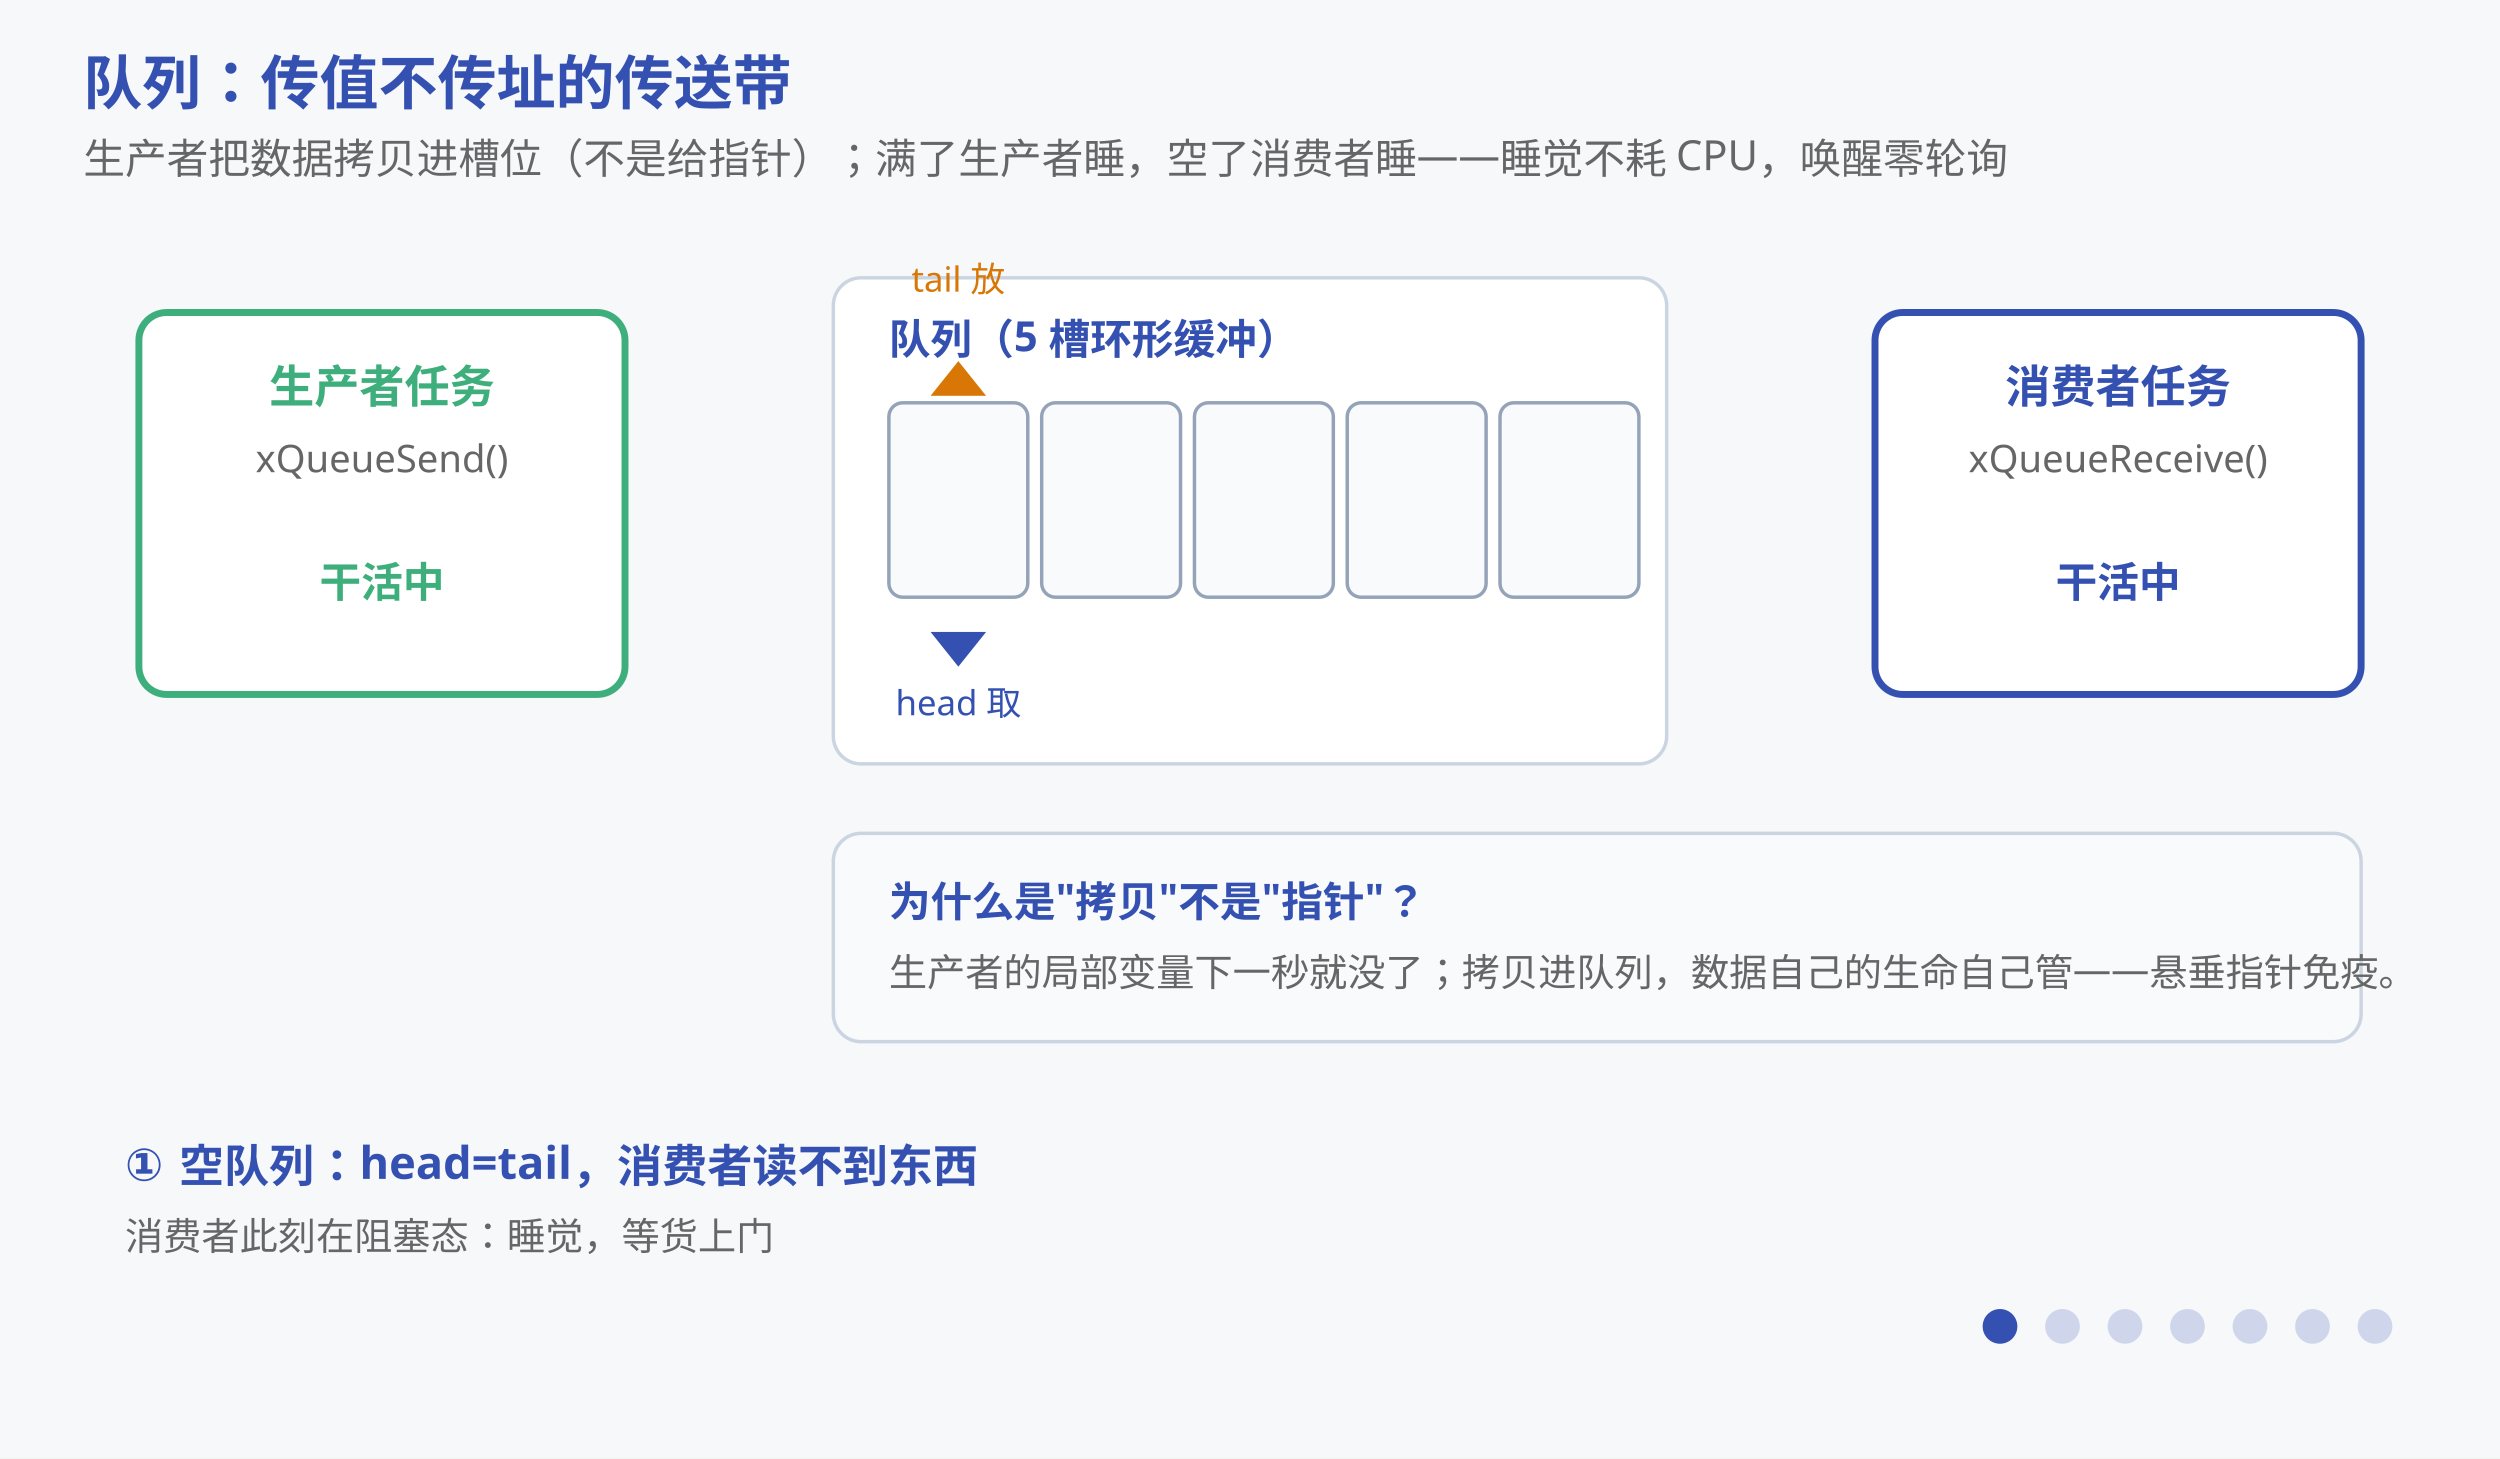
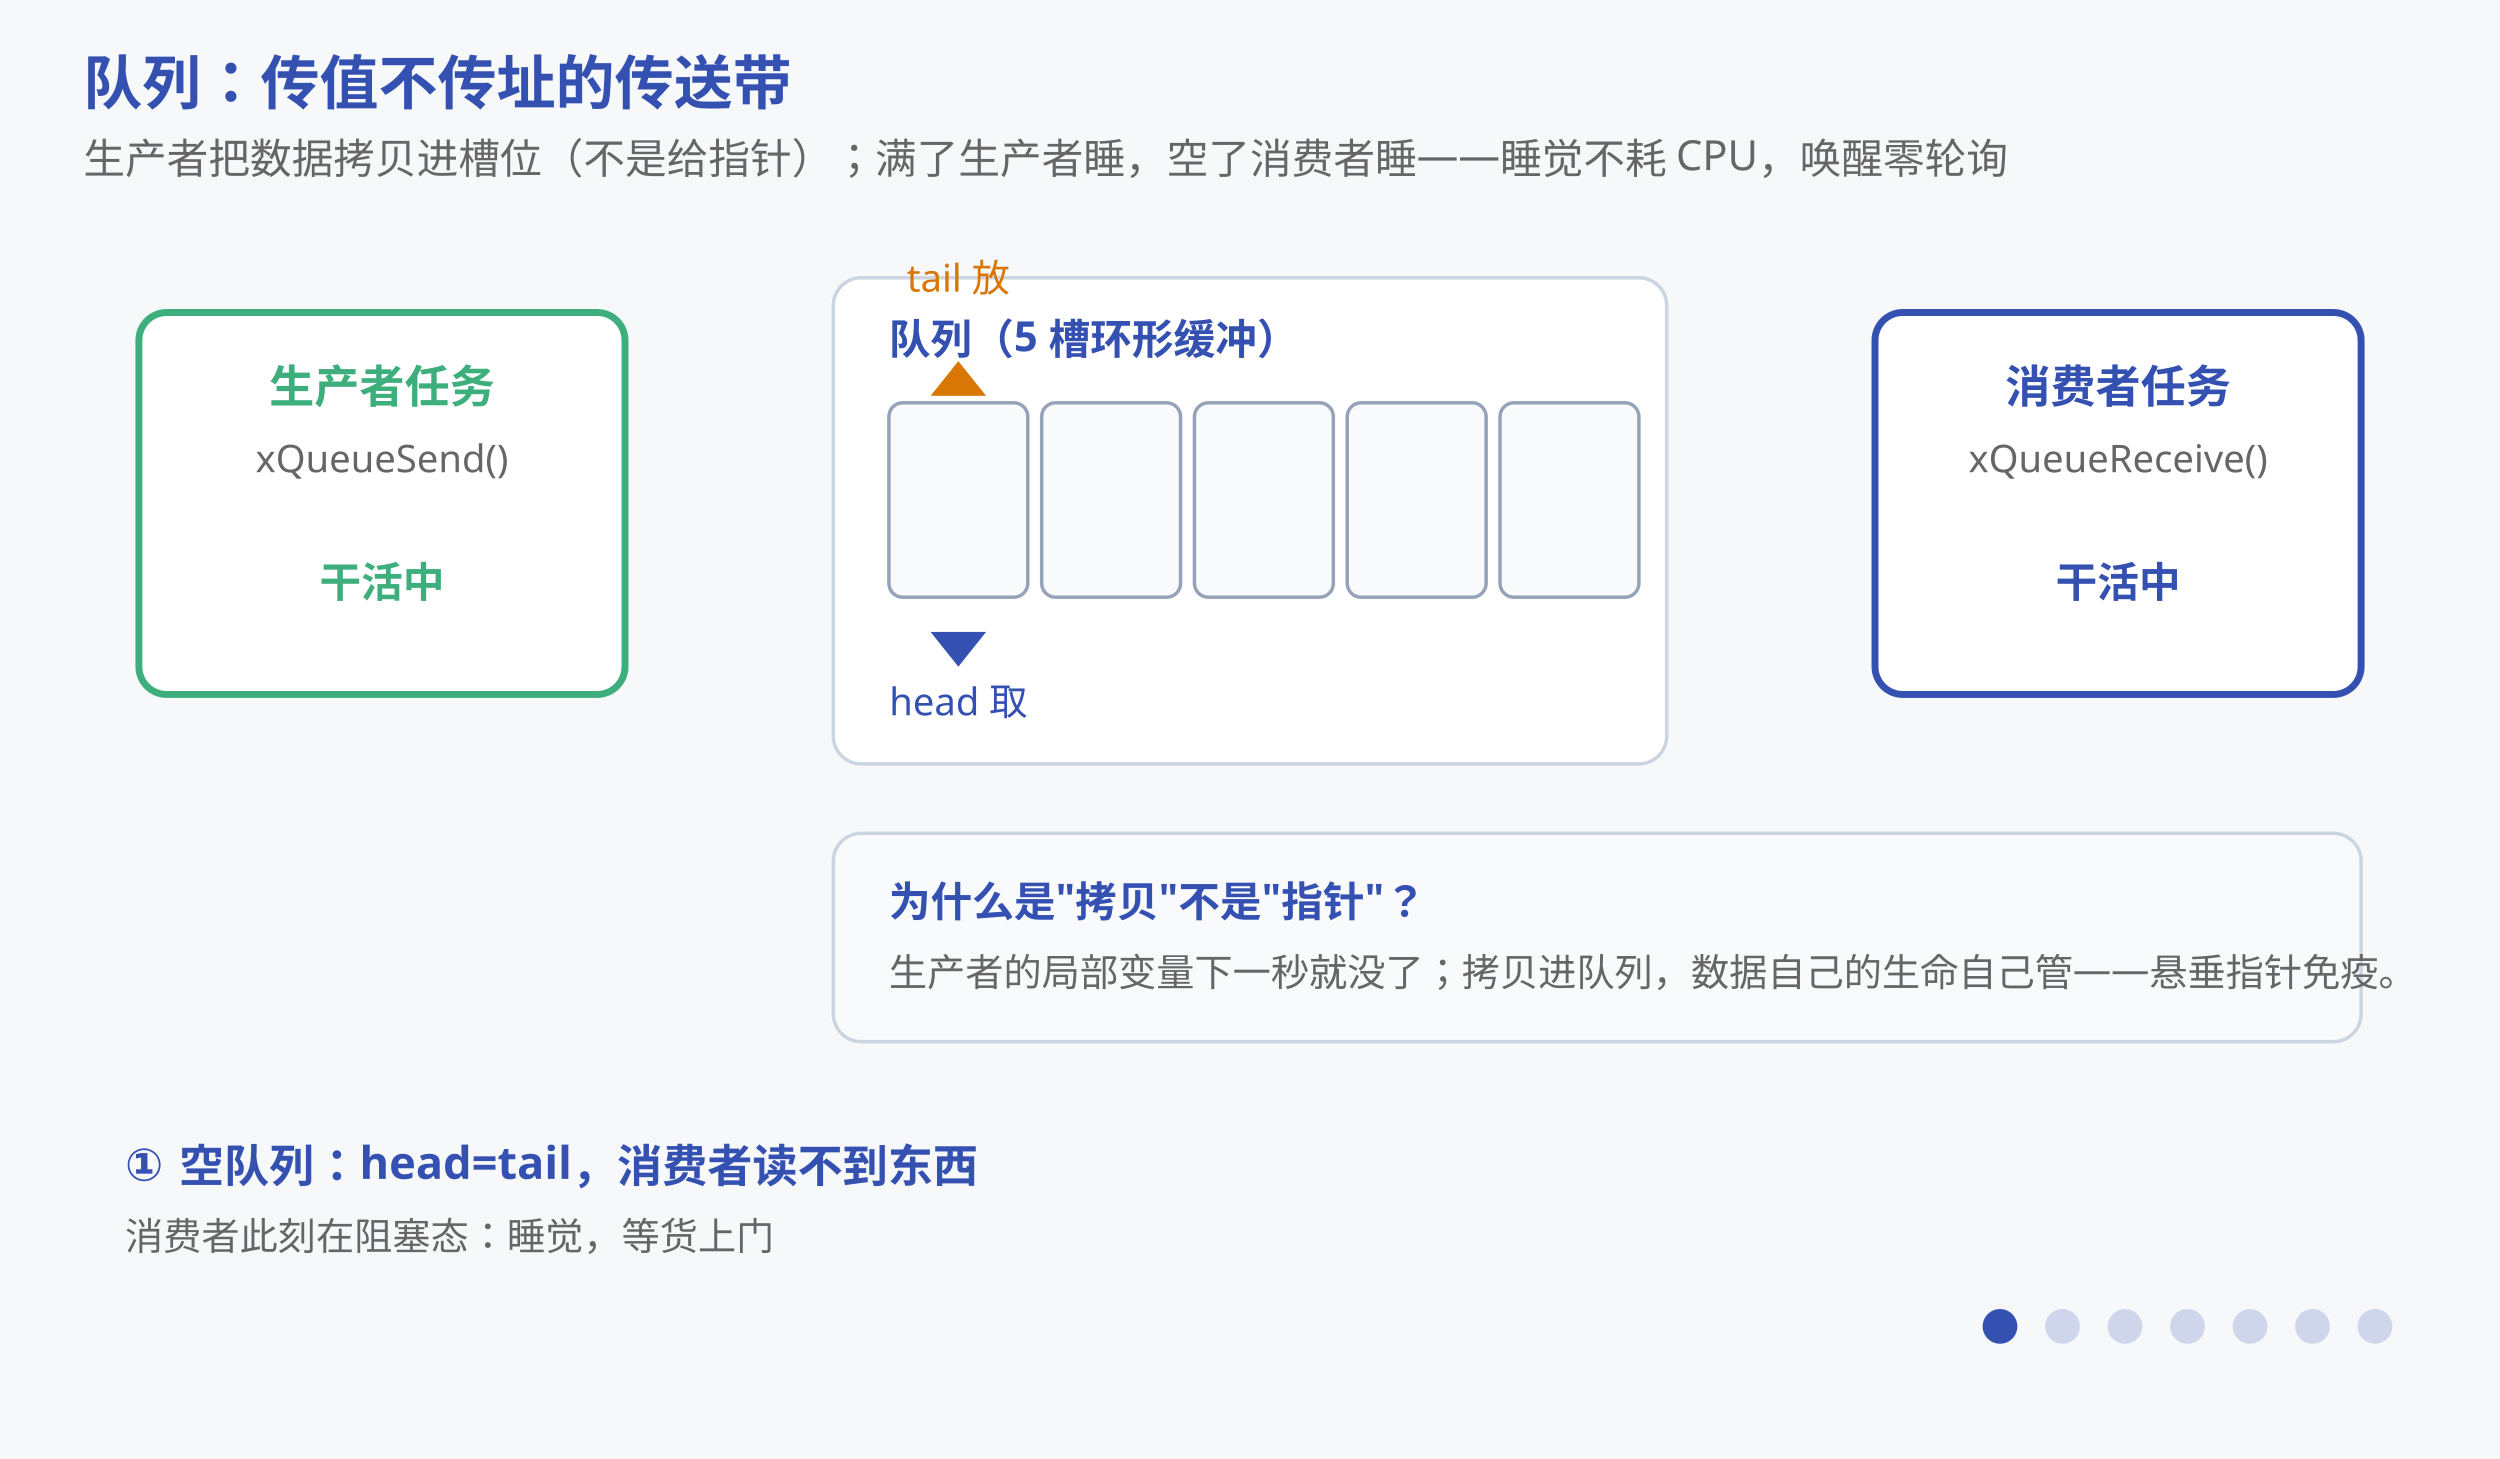
<svg xmlns="http://www.w3.org/2000/svg" viewBox="0 0 720 420" font-family="'Segoe UI','Microsoft YaHei',sans-serif">
  <rect width="720" height="420" fill="#f6f8fa" />
  <text x="24" y="30" font-size="17" font-weight="bold" fill="#3451b2">队列：传值不传址的传送带</text>
  <text x="24" y="50" font-size="12" fill="#666">生产者把数据拷贝进槽位（不是给指针）；满了生产者睡，空了消费者睡——睡觉不耗 CPU，唤醒零轮询</text>
  <rect x="40" y="90" width="140" height="110" fill="#ffffff" stroke="#3eaf7c" stroke-width="2" rx="8" />
  <text x="110" y="116" font-size="13" font-weight="bold" fill="#3eaf7c" text-anchor="middle">生产者任务</text>
  <text x="110" y="136" font-size="11" fill="#666" text-anchor="middle">xQueueSend()</text>
  <text id="prodState" x="110" y="172" font-size="12" font-weight="bold" fill="#3eaf7c" text-anchor="middle">干活中</text>
  <rect x="240" y="80" width="240" height="140" fill="#ffffff" stroke="#cbd5e1" rx="8" />
  <text x="256" y="102" font-size="12" font-weight="bold" fill="#3451b2">队列（5 槽环形缓冲）</text>
  <g stroke="#94a3b8" fill="#f8fafc">
    <rect x="256" y="116" width="40" height="56" rx="4" />
    <rect x="300" y="116" width="40" height="56" rx="4" />
    <rect x="344" y="116" width="40" height="56" rx="4" />
    <rect x="388" y="116" width="40" height="56" rx="4" />
    <rect x="432" y="116" width="40" height="56" rx="4" />
  </g>
  <g font-size="13" font-weight="bold" fill="#d97706" text-anchor="middle" font-family="Consolas,monospace">
    <text x="276" y="150" opacity="0">7<animate attributeName="opacity" calcMode="discrete" values="0;1;0;0" keyTimes="0;0.23;0.53;1" dur="15s" repeatCount="indefinite" />
    </text>
    <text x="320" y="150" opacity="0">9<animate attributeName="opacity" calcMode="discrete" values="0;1;0;0" keyTimes="0;0.355;0.68;1" dur="15s" repeatCount="indefinite" />
    </text>
    <text x="364" y="150" opacity="0">4<animate attributeName="opacity" calcMode="discrete" values="0;1;0;0" keyTimes="0;0.43;0.75;1" dur="15s" repeatCount="indefinite" />
    </text>
    <text x="452" y="150" opacity="0">7<animate attributeName="opacity" calcMode="discrete" values="0;1;1" keyTimes="0;0.94;1" dur="15s" repeatCount="indefinite" />
    </text>
  </g>
  <g transform="translate(276,182)">
    <animateTransform attributeName="transform" type="translate" calcMode="discrete" values="276 182;320 182;364 182;408 182;408 182" keyTimes="0;0.53;0.68;0.75;1" dur="15s" repeatCount="indefinite" />
    <polygon points="-8,0 8,0 0,10" fill="#3451b2" />
-     <text y="24" font-size="10" fill="#3451b2" text-anchor="middle">head 取</text>
+     <text y="24" font-size="11" fill="#3451b2" text-anchor="middle">head 取</text>
  </g>
  <g transform="translate(276,114)">
    <animateTransform attributeName="transform" type="translate" calcMode="discrete" values="276 114;320 114;364 114;408 114;276 114;276 114" keyTimes="0;0.23;0.355;0.43;0.94;1" dur="15s" repeatCount="indefinite" />
    <polygon points="-8,0 8,0 0,-10" fill="#d97706" />
-     <text y="-30" font-size="10" fill="#d97706" text-anchor="middle">tail 放</text>
+     <text y="-30" font-size="11" fill="#d97706" text-anchor="middle">tail 放</text>
  </g>
  <rect x="196" y="130" width="16" height="16" fill="#3eaf7c" rx="3" opacity="0">
    <animate attributeName="opacity" calcMode="discrete" values="0;1;0;0;0;0;0;0" keyTimes="0;0.15;0.30;0.45;0.60;0.75;0.90;1" dur="15s" repeatCount="indefinite" />
    <animateTransform attributeName="transform" type="translate" values="0 0;0 0;56 0;56 0" keyTimes="0;0.15;0.23;1" dur="15s" repeatCount="indefinite" />
  </rect>
  <rect x="480" y="130" width="16" height="16" fill="#3451b2" rx="3" opacity="0">
    <animate attributeName="opacity" calcMode="discrete" values="0;0;0;0;1;0;0;0" keyTimes="0;0.15;0.30;0.45;0.60;0.75;0.90;1" dur="15s" repeatCount="indefinite" />
    <animateTransform attributeName="transform" type="translate" values="0 0;0 0;56 0;56 0" keyTimes="0;0.60;0.68;1" dur="15s" repeatCount="indefinite" />
  </rect>
  <rect x="540" y="90" width="140" height="110" fill="#ffffff" stroke="#3451b2" stroke-width="2" rx="8" />
  <text x="610" y="116" font-size="13" font-weight="bold" fill="#3451b2" text-anchor="middle">消费者任务</text>
  <text x="610" y="136" font-size="11" fill="#666" text-anchor="middle">xQueueReceive()</text>
  <text x="610" y="172" font-size="12" font-weight="bold" fill="#3451b2" text-anchor="middle">干活中</text>
  <g opacity="0">
    <animate attributeName="opacity" calcMode="discrete" values="0;1;0;0;0;0;0;0" keyTimes="0;0.15;0.30;0.45;0.60;0.75;0.90;1" dur="15s" repeatCount="indefinite" />
    <line x1="184" y1="138" x2="184" y2="138" stroke="#3eaf7c" stroke-width="3" marker-end="url(#arrQ)">
      <animate attributeName="x2" values="184;184;276;276" keyTimes="0;0.15;0.23;1" dur="15s" repeatCount="indefinite" />
    </line>
  </g>
  <g opacity="0">
    <animate attributeName="opacity" calcMode="discrete" values="0;0;1;0;0;0;0;0" keyTimes="0;0.15;0.30;0.45;0.60;0.75;0.90;1" dur="15s" repeatCount="indefinite" />
    <line x1="184" y1="138" x2="184" y2="138" stroke="#3eaf7c" stroke-width="3" marker-end="url(#arrQ)">
      <animate attributeName="x2" values="184;184;320;320;364;364" keyTimes="0;0.30;0.355;0.375;0.43;1" dur="15s" repeatCount="indefinite" />
    </line>
  </g>
  <g opacity="0">
    <animate attributeName="opacity" calcMode="discrete" values="0;0;0;1;0;0;0;0" keyTimes="0;0.15;0.30;0.45;0.60;0.75;0.90;1" dur="15s" repeatCount="indefinite" />
    <line x1="296" y1="138" x2="296" y2="138" stroke="#3451b2" stroke-width="3" marker-end="url(#arrQ2)">
      <animate attributeName="x2" values="296;296;536;536" keyTimes="0;0.45;0.53;1" dur="15s" repeatCount="indefinite" />
    </line>
  </g>
  <g opacity="0">
    <animate attributeName="opacity" calcMode="discrete" values="0;0;0;0;1;0;0;0" keyTimes="0;0.15;0.30;0.45;0.60;0.75;0.90;1" dur="15s" repeatCount="indefinite" />
    <line x1="340" y1="138" x2="340" y2="138" stroke="#3451b2" stroke-width="3" marker-end="url(#arrQ2)">
      <animate attributeName="x2" values="340;340;536;536" keyTimes="0;0.60;0.68;1" dur="15s" repeatCount="indefinite" />
    </line>
  </g>
  <g opacity="0">
    <animate attributeName="opacity" calcMode="discrete" values="0;0;0;0;0;1;0;0" keyTimes="0;0.15;0.30;0.45;0.60;0.75;0.90;1" dur="15s" repeatCount="indefinite" />
    <rect x="536" y="86" width="148" height="118" fill="none" stroke="#666" stroke-width="3" rx="10">
      <animate attributeName="opacity" values="0.15;1;0.15" dur="3s" repeatCount="indefinite" />
    </rect>
  </g>
  <g opacity="0">
    <animate attributeName="opacity" calcMode="discrete" values="0;0;0;0;0;0;1;1" keyTimes="0;0.15;0.30;0.45;0.60;0.75;0.90;1" dur="15s" repeatCount="indefinite" />
    <line x1="184" y1="138" x2="184" y2="138" stroke="#3eaf7c" stroke-width="3" marker-end="url(#arrQ)">
      <animate attributeName="x2" values="184;184;452;452" keyTimes="0;0.90;0.94;1" dur="15s" repeatCount="indefinite" />
    </line>
    <rect x="196" y="130" width="16" height="16" fill="#3eaf7c" rx="3">
      <animateTransform attributeName="transform" type="translate" values="0 0;0 0;236 0;236 0" keyTimes="0;0.90;0.94;1" dur="15s" repeatCount="indefinite" />
    </rect>
    <rect x="536" y="86" width="148" height="118" fill="none" stroke="#3451b2" stroke-width="3" rx="10">
      <animate attributeName="opacity" values="0.25;1;0.25" dur="1.5s" repeatCount="indefinite" />
    </rect>
  </g>
  <rect x="240" y="240" width="440" height="60" fill="#f8fafc" stroke="#cbd5e1" rx="8" />
  <text x="256" y="264" font-size="12" font-weight="bold" fill="#3451b2">为什么是"拷贝"不是"指针"？</text>
  <text x="256" y="284" font-size="11" fill="#666">生产者的局部变量下一秒就没了；拷贝进队列，数据自己的生命自己管——悬垂指针免疫。</text>
  <g font-size="13" font-weight="bold" fill="#3451b2">
    <g opacity="1">
      <animate attributeName="opacity" calcMode="discrete" values="1;0;0;0;0;0;0;0" keyTimes="0;0.15;0.30;0.45;0.60;0.75;0.90;1" dur="15s" repeatCount="indefinite" />
      <text x="36" y="340">① 空队列：head=tail，消费者读不到东西</text>
    </g>
    <g opacity="0">
      <animate attributeName="opacity" calcMode="discrete" values="0;1;0;0;0;0;0;0" keyTimes="0;0.15;0.30;0.45;0.60;0.75;0.90;1" dur="15s" repeatCount="indefinite" />
      <text x="36" y="340">② 生产者放一个：数据拷贝进 tail 槽，tail 前进一格</text>
    </g>
    <g opacity="0">
      <animate attributeName="opacity" calcMode="discrete" values="0;0;1;0;0;0;0;0" keyTimes="0;0.15;0.30;0.45;0.60;0.75;0.90;1" dur="15s" repeatCount="indefinite" />
      <text x="36" y="340">③ 再放两个：tail 一路追，队列渐满</text>
    </g>
    <g opacity="0">
      <animate attributeName="opacity" calcMode="discrete" values="0;0;0;1;0;0;0;0" keyTimes="0;0.15;0.30;0.45;0.60;0.75;0.90;1" dur="15s" repeatCount="indefinite" />
      <text x="36" y="340">④ 消费者取一个：head 槽数据拷出，head 前进——FIFO 铁律</text>
    </g>
    <g opacity="0">
      <animate attributeName="opacity" calcMode="discrete" values="0;0;0;0;1;0;0;0" keyTimes="0;0.15;0.30;0.45;0.60;0.75;0.90;1" dur="15s" repeatCount="indefinite" />
      <text x="36" y="340">⑤ 再取一个：先放的先走（7 比 9 先出门）</text>
    </g>
    <g opacity="0">
      <animate attributeName="opacity" calcMode="discrete" values="0;0;0;0;0;1;0;0" keyTimes="0;0.15;0.30;0.45;0.60;0.75;0.90;1" dur="15s" repeatCount="indefinite" />
      <text x="36" y="340">⑥ 若取空：消费者阻塞睡觉，不耗一个 CPU 周期</text>
    </g>
    <g opacity="0">
      <animate attributeName="opacity" calcMode="discrete" values="0;0;0;0;0;0;1;1" keyTimes="0;0.15;0.30;0.45;0.60;0.75;0.90;1" dur="15s" repeatCount="indefinite" />
      <text x="36" y="340">数据一到，消费者被内核直接唤醒——没有 while 轮询的世界 →</text>
    </g>
  </g>
  <g font-size="11" fill="#666">
    <g opacity="1">
      <animate attributeName="opacity" calcMode="discrete" values="1;0;0;0;0;0;0;0" keyTimes="0;0.15;0.30;0.45;0.60;0.75;0.90;1" dur="15s" repeatCount="indefinite" />
      <text x="36" y="360">消费者此刻在阻塞态：睡觉，等货上门</text>
    </g>
    <g opacity="0">
      <animate attributeName="opacity" calcMode="discrete" values="0;1;0;0;0;0;0;0" keyTimes="0;0.15;0.30;0.45;0.60;0.75;0.90;1" dur="15s" repeatCount="indefinite" />
      <text x="36" y="360">拷进队列的那一刻，生产者手里的原件就可以销毁了</text>
    </g>
    <g opacity="0">
      <animate attributeName="opacity" calcMode="discrete" values="0;0;1;0;0;0;0;0" keyTimes="0;0.15;0.30;0.45;0.60;0.75;0.90;1" dur="15s" repeatCount="indefinite" />
      <text x="36" y="360">若再放满：生产者也会阻塞——背压（backpressure）的天然来源</text>
    </g>
    <g opacity="0">
      <animate attributeName="opacity" calcMode="discrete" values="0;0;0;1;0;0;0;0" keyTimes="0;0.15;0.30;0.45;0.60;0.75;0.90;1" dur="15s" repeatCount="indefinite" />
      <text x="36" y="360">取走 = 拷贝 + head 前移，槽位立即可被复用</text>
    </g>
    <g opacity="0">
      <animate attributeName="opacity" calcMode="discrete" values="0;0;0;0;1;0;0;0" keyTimes="0;0.15;0.30;0.45;0.60;0.75;0.90;1" dur="15s" repeatCount="indefinite" />
      <text x="36" y="360">环形：tail/head 到尾就绕回第 0 槽</text>
    </g>
    <g opacity="0">
      <animate attributeName="opacity" calcMode="discrete" values="0;0;0;0;0;1;0;0" keyTimes="0;0.15;0.30;0.45;0.60;0.75;0.90;1" dur="15s" repeatCount="indefinite" />
      <text x="36" y="360">xQueueReceive 带超时：睡多久你说了算，portMAX_DELAY = 睡到地老天荒</text>
    </g>
    <g opacity="0">
      <animate attributeName="opacity" calcMode="discrete" values="0;0;0;0;0;0;1;1" keyTimes="0;0.15;0.30;0.45;0.60;0.75;0.90;1" dur="15s" repeatCount="indefinite" />
      <text x="36" y="360">ISR 里要用 xQueueSendFromISR——普通版在中断里是禁品</text>
    </g>
  </g>
  <defs>
    <marker id="arrQ" markerWidth="8" markerHeight="8" refX="7" refY="3" orient="auto">
      <polygon points="0,0 7,3 0,6" fill="#3eaf7c" />
    </marker>
    <marker id="arrQ2" markerWidth="8" markerHeight="8" refX="7" refY="3" orient="auto">
      <polygon points="0,0 7,3 0,6" fill="#3451b2" />
    </marker>
  </defs>
  <g transform="translate(576,382)" fill="#3451b2">
    <circle cx="0" cy="0" r="5" opacity="1">
      <animate attributeName="opacity" calcMode="discrete" values="1;0.2;0.2;0.2;0.2;0.2;0.2;0.2" keyTimes="0;0.15;0.30;0.45;0.60;0.75;0.90;1" dur="15s" repeatCount="indefinite" />
    </circle>
    <circle cx="18" cy="0" r="5" opacity="0.2">
      <animate attributeName="opacity" calcMode="discrete" values="0.2;1;0.2;0.2;0.2;0.2;0.2;0.2" keyTimes="0;0.15;0.30;0.45;0.60;0.75;0.90;1" dur="15s" repeatCount="indefinite" />
    </circle>
    <circle cx="36" cy="0" r="5" opacity="0.2">
      <animate attributeName="opacity" calcMode="discrete" values="0.2;0.2;1;0.2;0.2;0.2;0.2;0.2" keyTimes="0;0.15;0.30;0.45;0.60;0.75;0.90;1" dur="15s" repeatCount="indefinite" />
    </circle>
    <circle cx="54" cy="0" r="5" opacity="0.2">
      <animate attributeName="opacity" calcMode="discrete" values="0.2;0.2;0.2;1;0.2;0.2;0.2;0.2" keyTimes="0;0.15;0.30;0.45;0.60;0.75;0.90;1" dur="15s" repeatCount="indefinite" />
    </circle>
    <circle cx="72" cy="0" r="5" opacity="0.2">
      <animate attributeName="opacity" calcMode="discrete" values="0.2;0.2;0.2;0.2;1;0.2;0.2;0.2" keyTimes="0;0.15;0.30;0.45;0.60;0.75;0.90;1" dur="15s" repeatCount="indefinite" />
    </circle>
    <circle cx="90" cy="0" r="5" opacity="0.2">
      <animate attributeName="opacity" calcMode="discrete" values="0.2;0.2;0.2;0.2;0.2;1;0.2;0.2" keyTimes="0;0.15;0.30;0.45;0.60;0.75;0.90;1" dur="15s" repeatCount="indefinite" />
    </circle>
    <circle cx="108" cy="0" r="5" opacity="0.2">
      <animate attributeName="opacity" calcMode="discrete" values="0.2;0.2;0.2;0.2;0.2;0.2;1;1" keyTimes="0;0.15;0.30;0.45;0.60;0.75;0.90;1" dur="15s" repeatCount="indefinite" />
    </circle>
  </g>
</svg>
